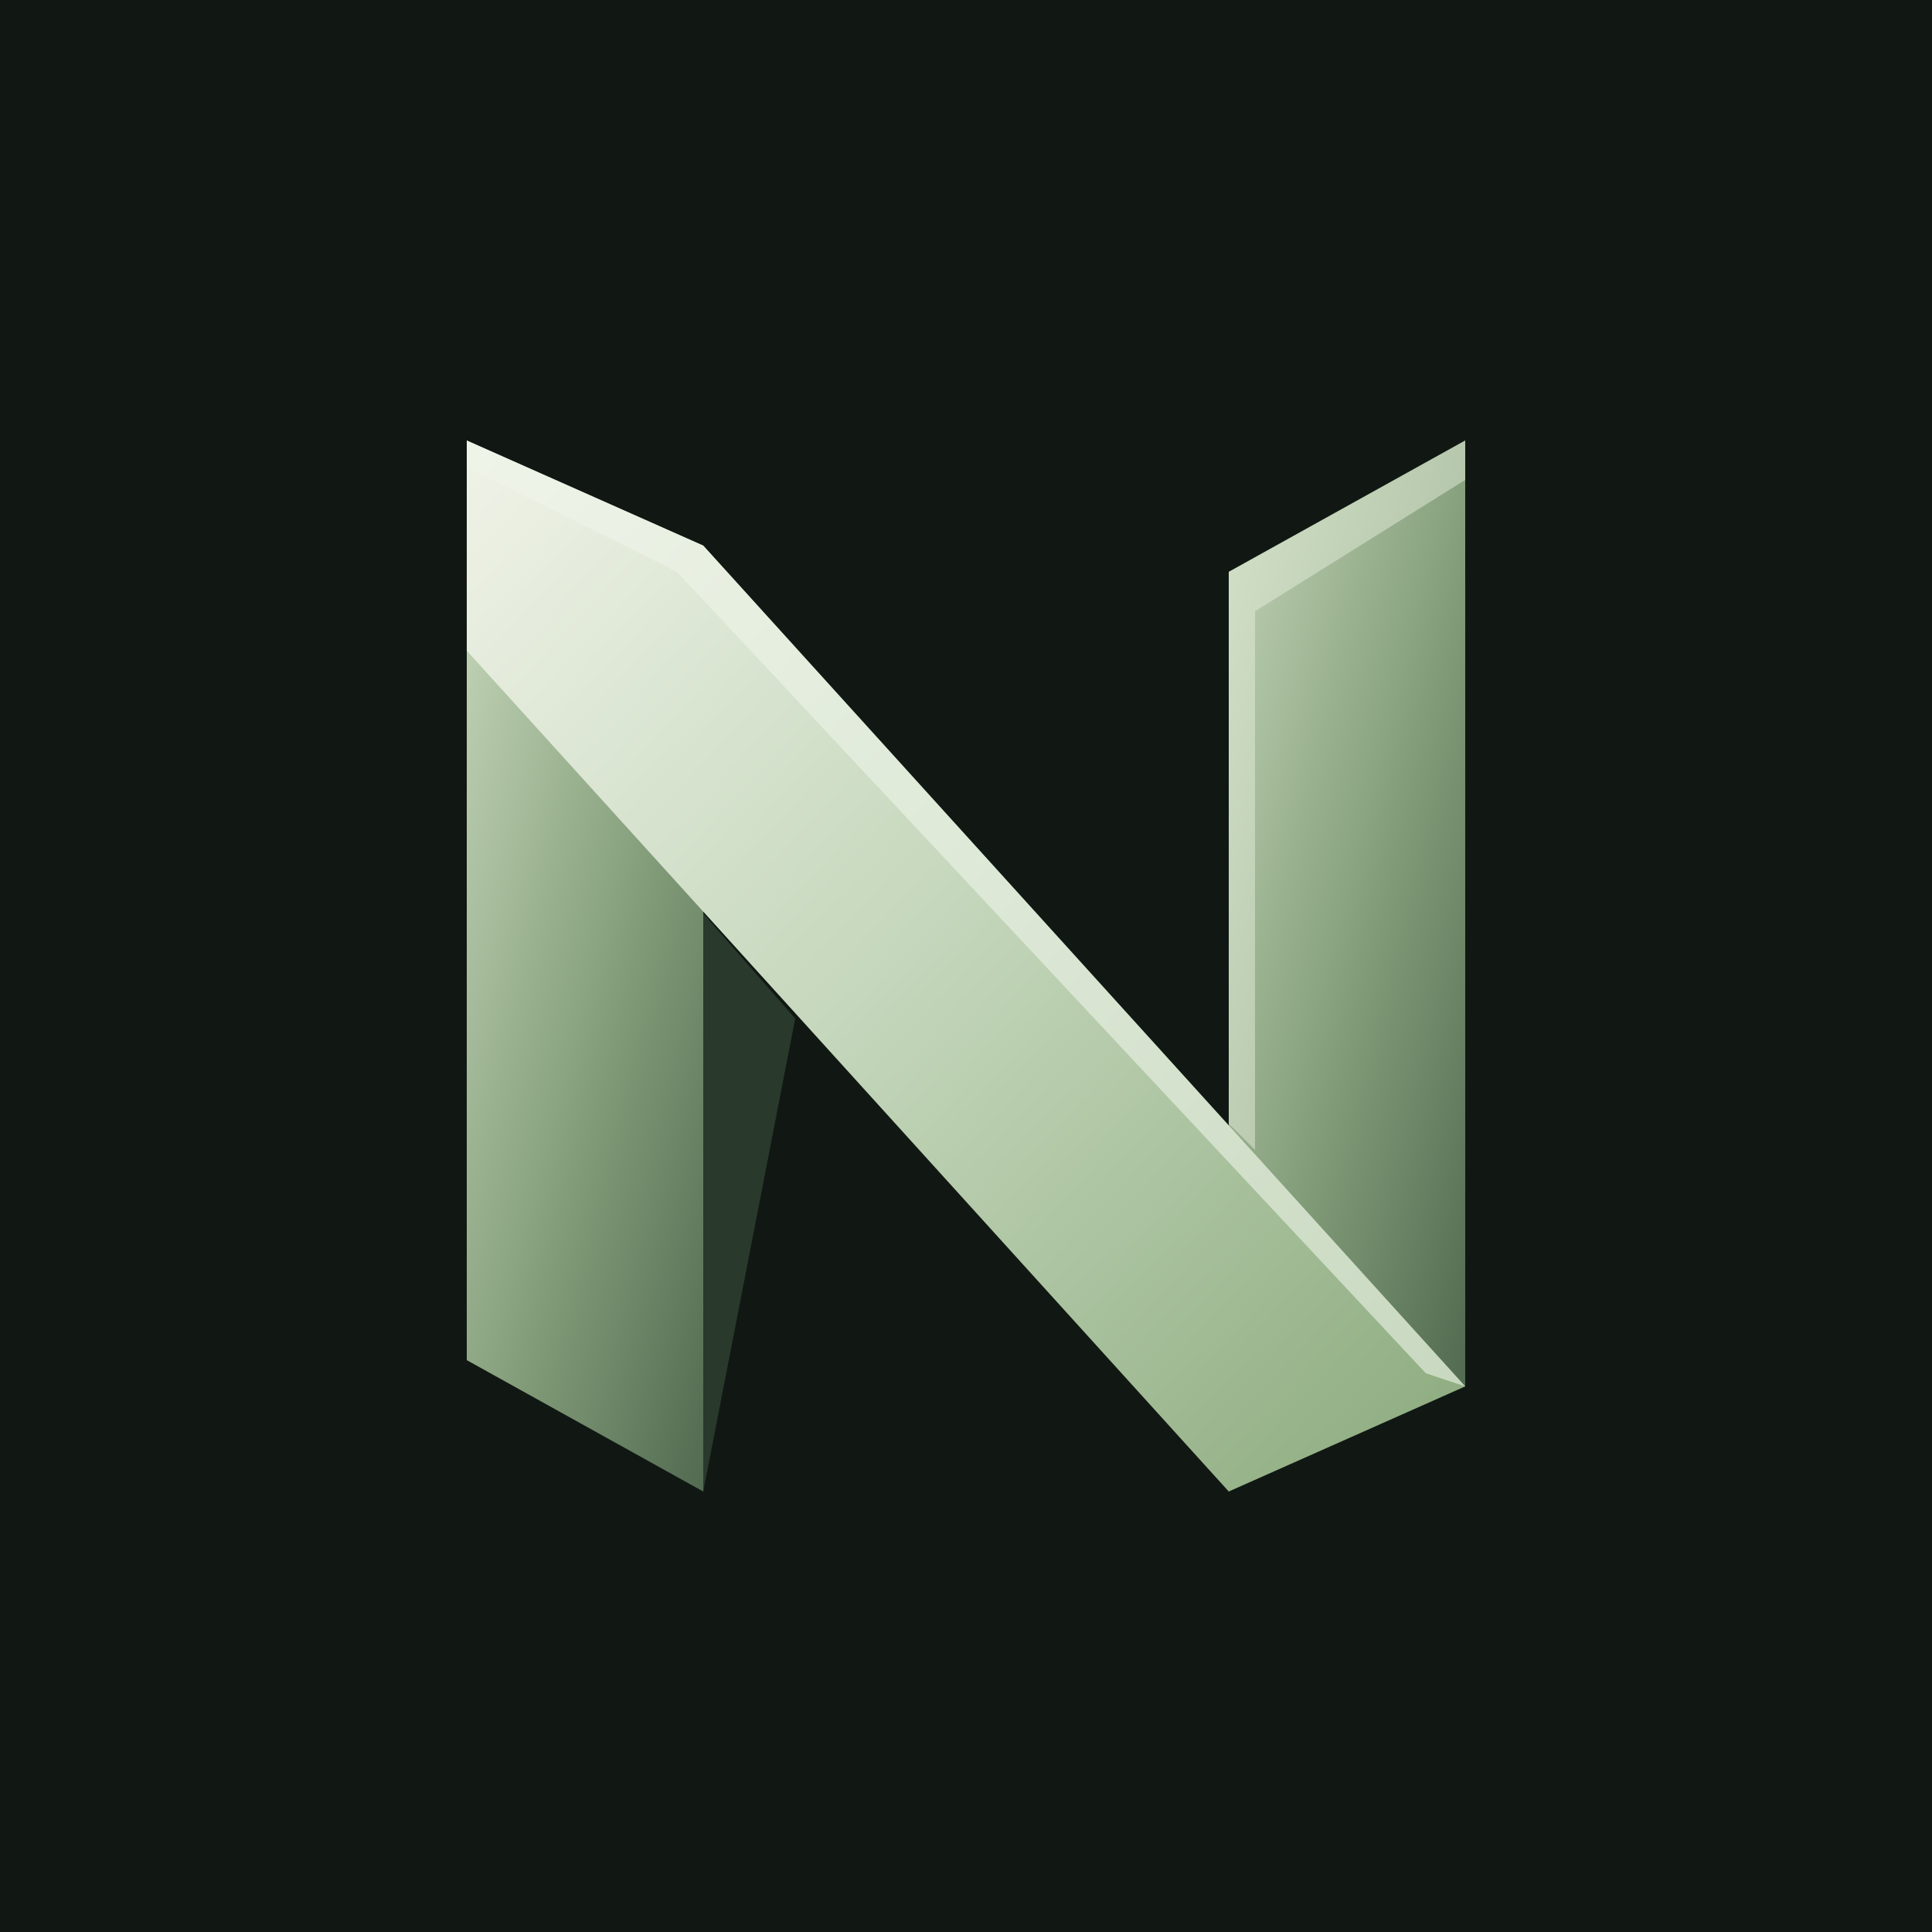
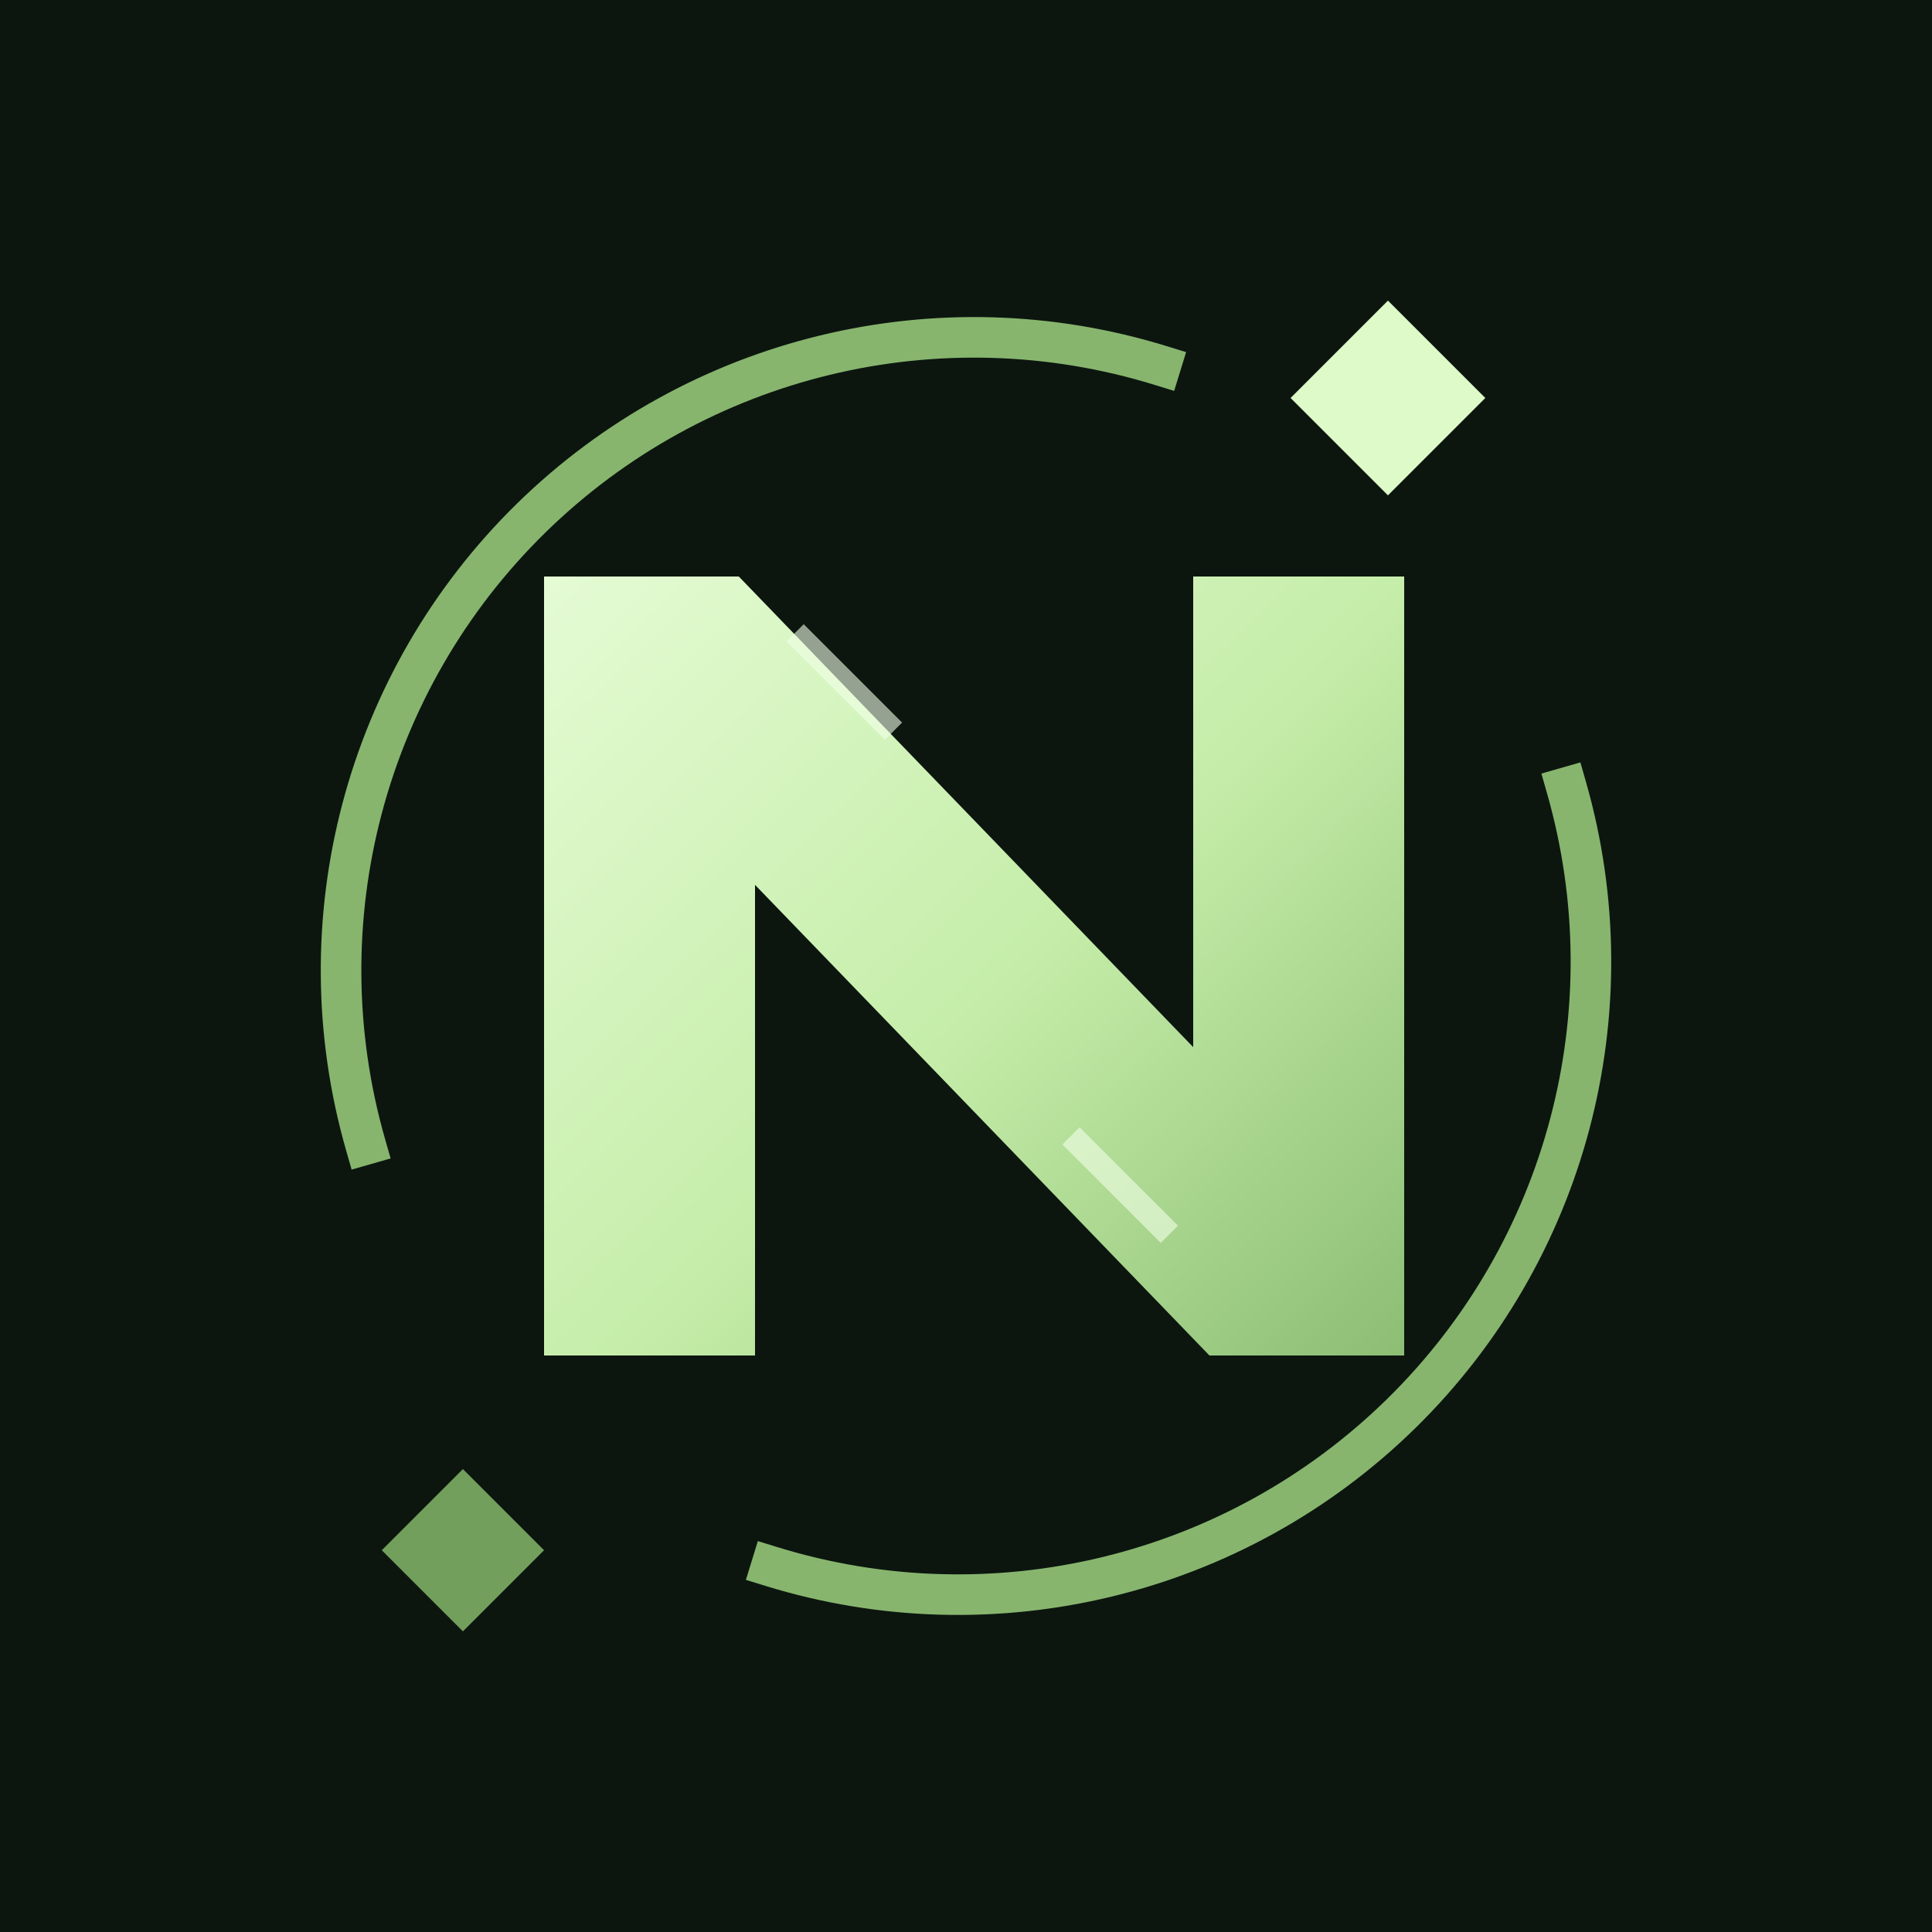
<svg xmlns="http://www.w3.org/2000/svg" viewBox="0 0 100 100">
-   <rect width="100" height="100" fill="#111813" />
-   <g transform="translate(16 16) scale(.68)">
+   <rect width="100" height="100" fill="#0c160f" />
+   <g transform="translate(8 8) scale(.84)">
    <defs>
-       <linearGradient id="nexus-stem" x1="0" y1="0" x2="1" y2="1">
-         <stop stop-color="#c3d5b7" />
-         <stop offset=".55" stop-color="#839d7a" />
-         <stop offset="1" stop-color="#526b51" />
-       </linearGradient>
-       <linearGradient id="nexus-ribbon" x1="0" y1="0" x2="1" y2="1">
-         <stop stop-color="#f0f3e8" />
-         <stop offset=".46" stop-color="#c5d7bc" />
-         <stop offset="1" stop-color="#8baa7d" />
+       <linearGradient id="nexus-light" x1="18" y1="18" x2="79" y2="80" gradientUnits="userSpaceOnUse">
+         <stop stop-color="#edffdf" />
+         <stop offset=".55" stop-color="#c5eda9" />
+         <stop offset="1" stop-color="#83b66b" />
      </linearGradient>
    </defs>
-     <path fill="url(#nexus-stem)" d="M70 20 88 10v72L70 65Z" />
-     <path fill="url(#nexus-stem)" d="m12 18 18 17v55L12 80Z" />
-     <path fill="url(#nexus-ribbon)" d="m12 10 18 8 58 64-18 8L12 26Z" />
-     <path fill="#eff5e9" opacity=".6" d="m12 10 18 8 58 64-3-1L28 20l-16-8Z" />
-     <path fill="#354b39" opacity=".65" d="m30 46 7 8-7 36Z" />
-     <path fill="#e3edda" opacity=".5" d="m70 20 18-10v3L72 23v41l-2-2Z" />
+     <path d="M13 61A39 39 0 0 1 62 13M87 39A39 39 0 0 1 38 87" fill="none" stroke="#87b56e" stroke-width="2.5" stroke-linecap="square" />
+     <path d="M24 74V26H36L64 55V26H77V74H65L37 45V74Z" fill="url(#nexus-light)" />
+     <path d="m40 30 5 5M57 61l5 5" fill="none" stroke="#f2ffe7" stroke-width="1.5" stroke-linecap="square" opacity=".6" />
+     <path d="m76 9 6 6-6 6-6-6Z" fill="#ddfac8" />
+     <path d="m19 81 5 5-5 5-5-5Z" fill="#729f5c" />
  </g>
</svg>
